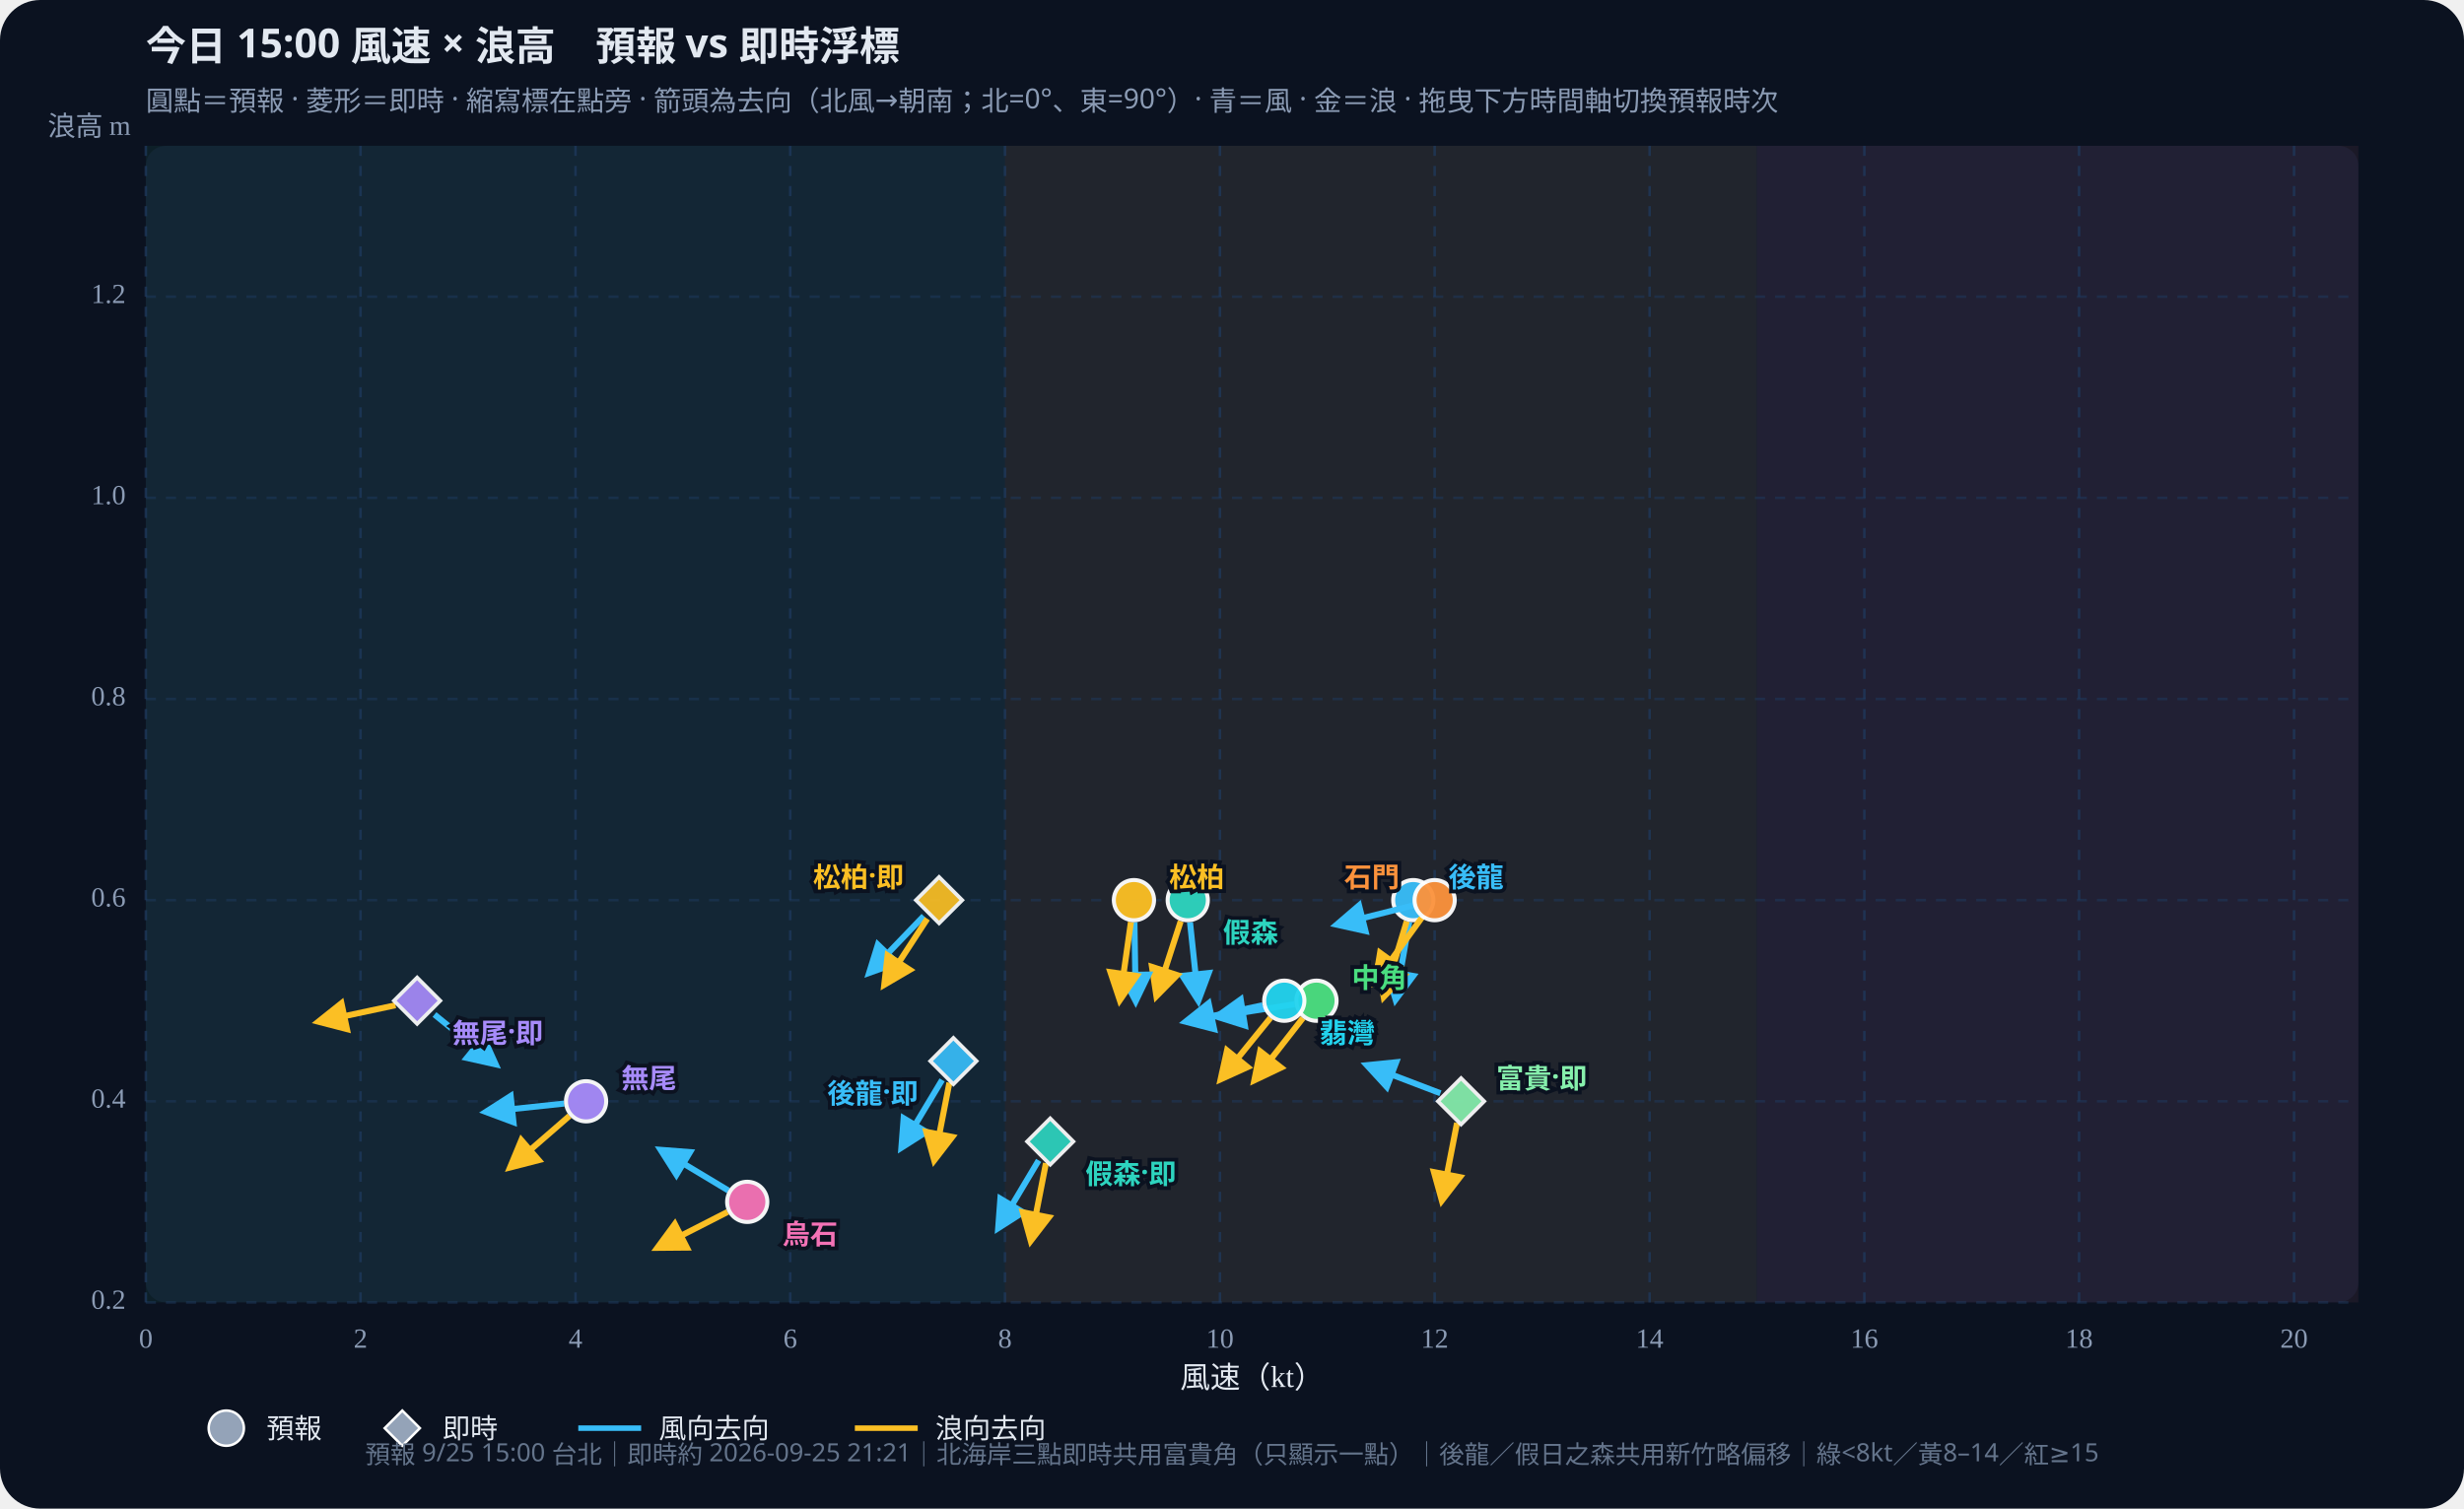
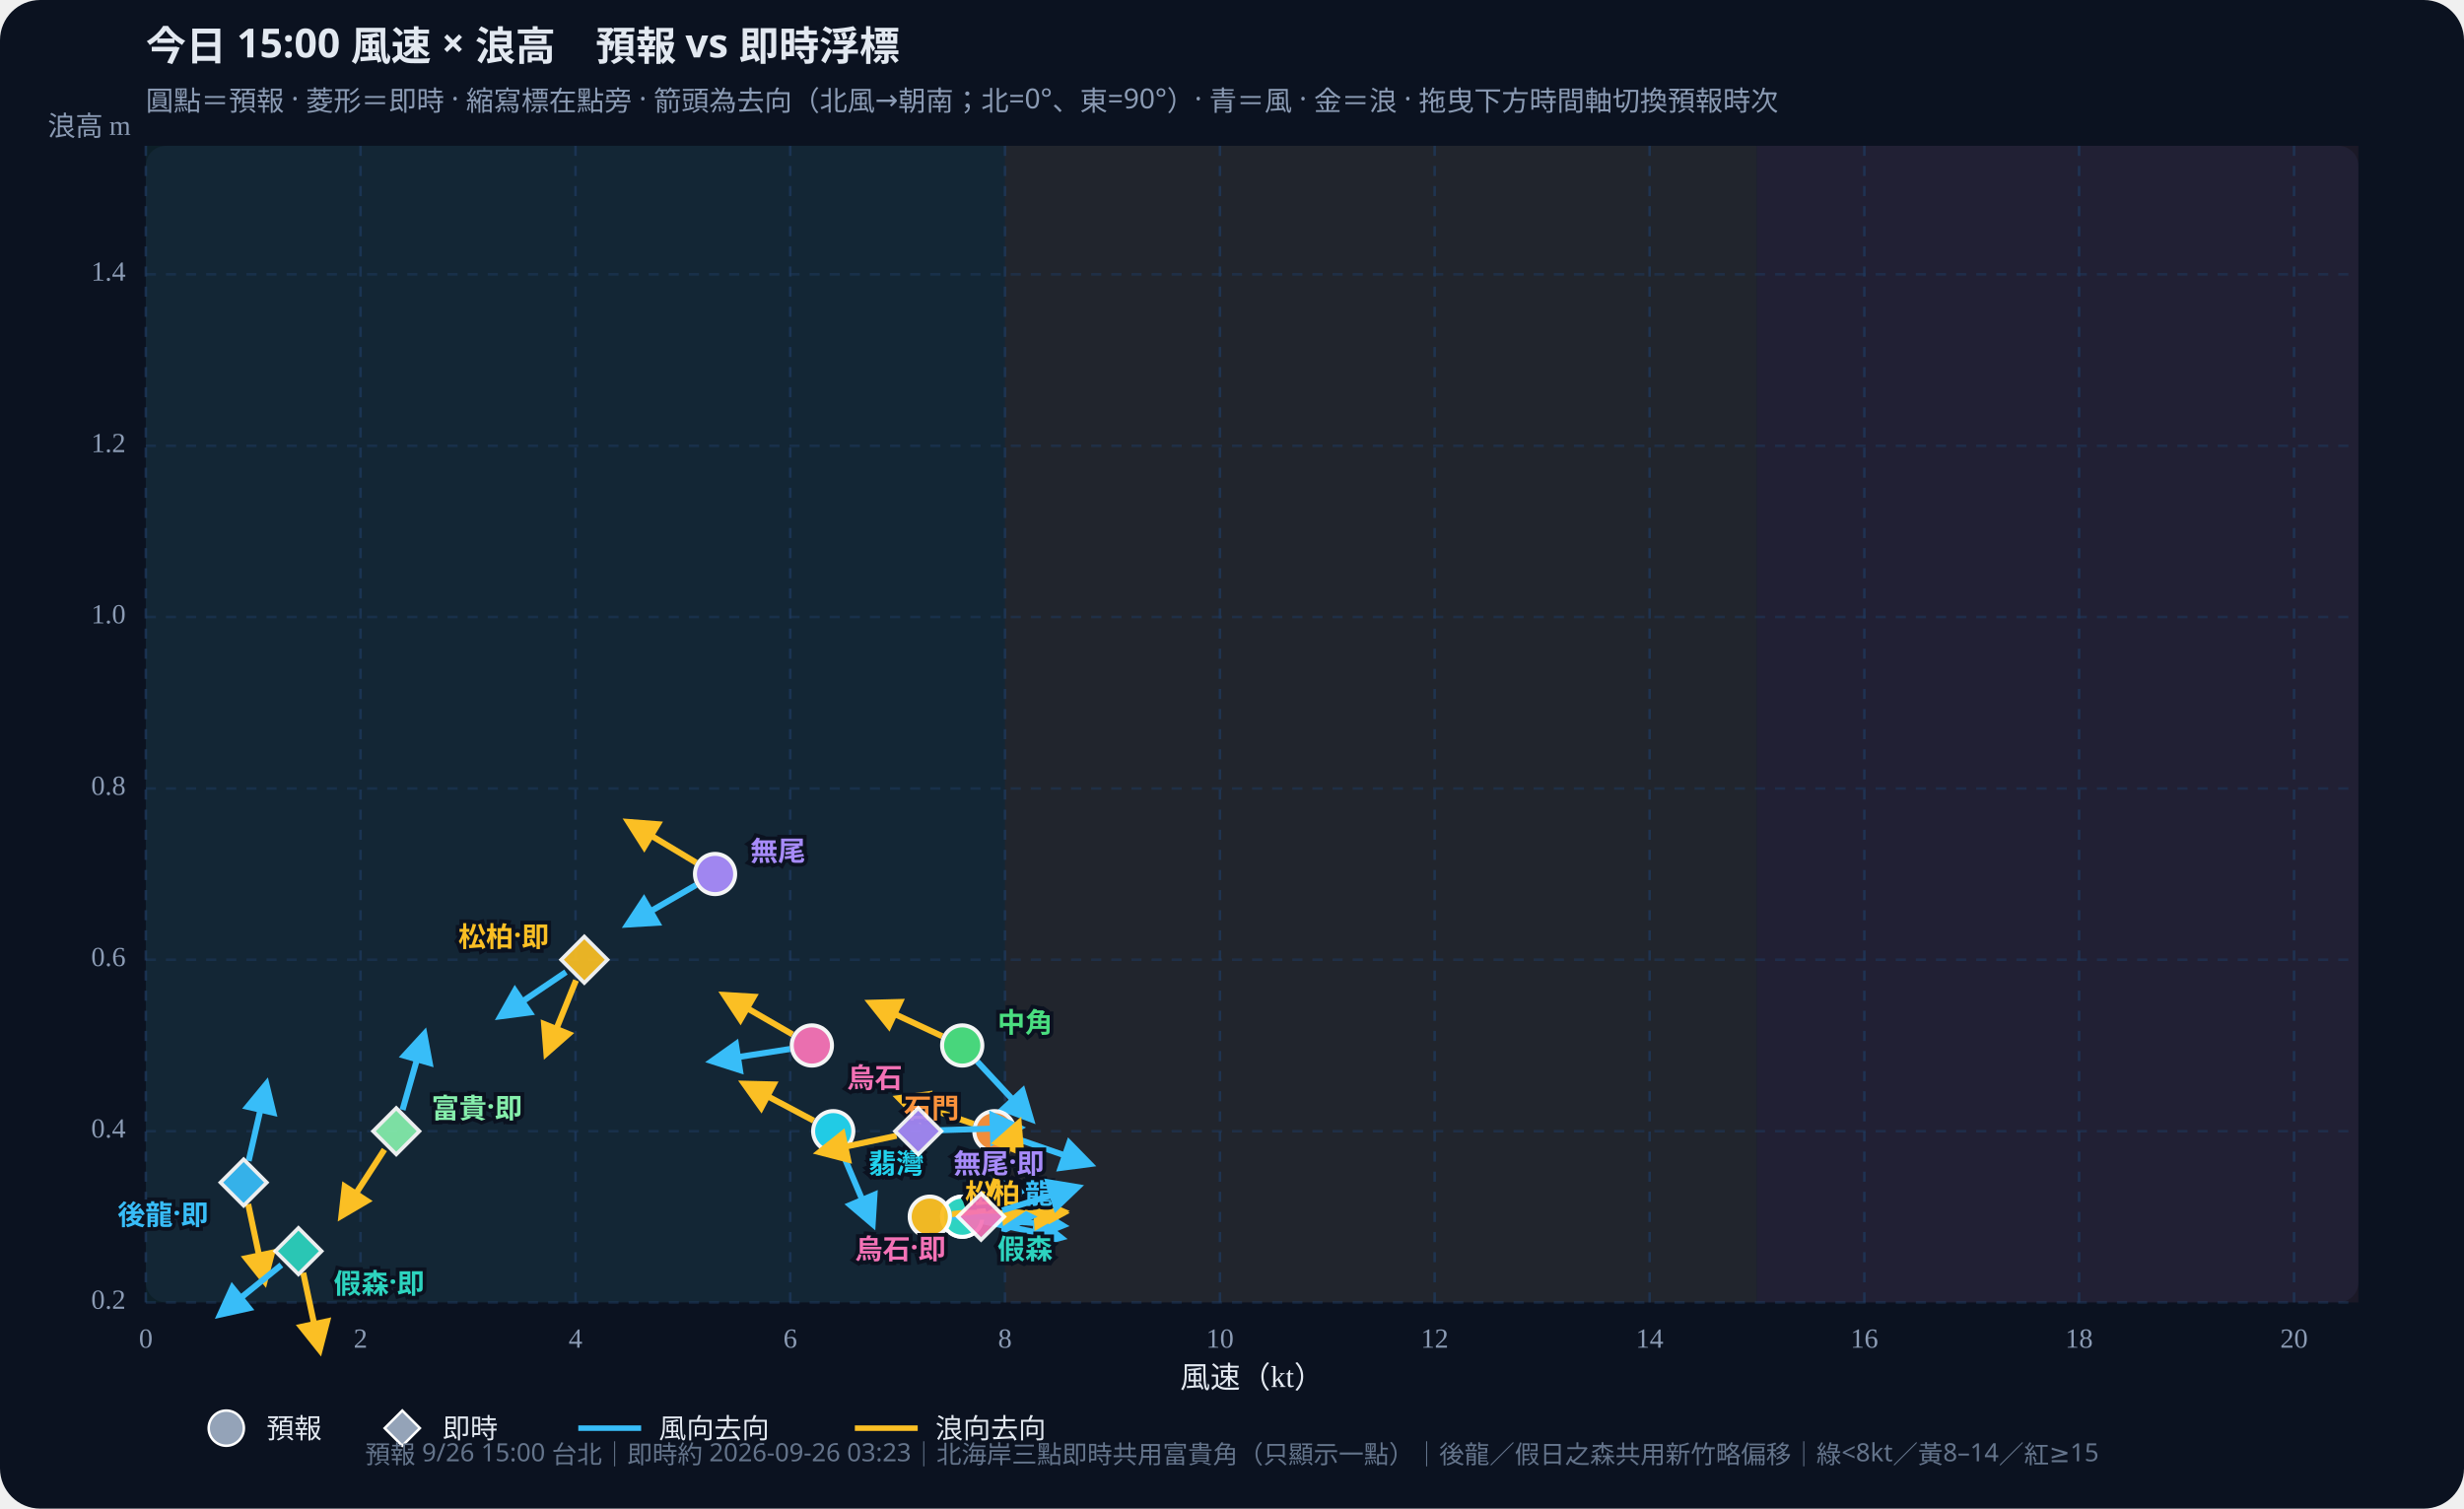
<svg xmlns="http://www.w3.org/2000/svg" id="wws-svg" viewBox="0 0 980 600" role="img" aria-label="風速與浪高散佈圖，可拖曳時間軸切換預報時次" style="width:100%;height:auto;display:block">
  <rect width="980" height="600" fill="#0b1220" rx="16" />
  <rect x="58" y="58" width="880" height="460" fill="#111a2e" rx="8" />
  <rect x="58.0" y="58" width="341.7" height="460" fill="#34d399" opacity="0.07" />
  <rect x="399.7" y="58" width="299.0" height="460" fill="#fbbf24" opacity="0.07" />
  <rect x="698.8" y="58" width="239.2" height="460" fill="#fb7185" opacity="0.07" />
  <defs>
    <marker id="arrow-38bdf8" viewBox="0 0 10 10" refX="8" refY="5" markerWidth="6" markerHeight="6" orient="auto-start-reverse">
      <path d="M0,0 L10,5 L0,10 z" fill="#38bdf8" />
    </marker>
    <marker id="arrow-fbbf24" viewBox="0 0 10 10" refX="8" refY="5" markerWidth="6" markerHeight="6" orient="auto-start-reverse">
      <path d="M0,0 L10,5 L0,10 z" fill="#fbbf24" />
    </marker>
  </defs>
  <text id="wws-title" x="58" y="24" fill="#e2e8f0" font-size="16" font-weight="700" font-family="Noto Sans TC,system-ui,sans-serif">今日 15:00 風速 × 浪高　預報 vs 即時浮標</text>
  <text x="58" y="44" fill="#8b9bb4" font-size="11" font-family="Noto Sans TC,system-ui,sans-serif">圓點＝預報 · 菱形＝即時 · 縮寫標在點旁 · 箭頭為去向（北風→朝南；北=0°、東=90°）· 青＝風 · 金＝浪 · 拖曳下方時間軸切換預報時次</text>
  <line x1="58.0" y1="58" x2="58.0" y2="518" stroke="#1e3a5f" stroke-dasharray="4 4" opacity="0.7" />
  <text x="58.0" y="536" text-anchor="middle" fill="#8b9bb4" font-size="11">0</text>
  <line x1="143.4" y1="58" x2="143.4" y2="518" stroke="#1e3a5f" stroke-dasharray="4 4" opacity="0.7" />
  <text x="143.4" y="536" text-anchor="middle" fill="#8b9bb4" font-size="11">2</text>
  <line x1="228.9" y1="58" x2="228.9" y2="518" stroke="#1e3a5f" stroke-dasharray="4 4" opacity="0.7" />
  <text x="228.9" y="536" text-anchor="middle" fill="#8b9bb4" font-size="11">4</text>
  <line x1="314.3" y1="58" x2="314.3" y2="518" stroke="#1e3a5f" stroke-dasharray="4 4" opacity="0.7" />
  <text x="314.3" y="536" text-anchor="middle" fill="#8b9bb4" font-size="11">6</text>
  <line x1="399.7" y1="58" x2="399.7" y2="518" stroke="#1e3a5f" stroke-dasharray="4 4" opacity="0.7" />
  <text x="399.7" y="536" text-anchor="middle" fill="#8b9bb4" font-size="11">8</text>
  <line x1="485.2" y1="58" x2="485.2" y2="518" stroke="#1e3a5f" stroke-dasharray="4 4" opacity="0.7" />
  <text x="485.2" y="536" text-anchor="middle" fill="#8b9bb4" font-size="11">10</text>
  <line x1="570.6" y1="58" x2="570.6" y2="518" stroke="#1e3a5f" stroke-dasharray="4 4" opacity="0.7" />
  <text x="570.6" y="536" text-anchor="middle" fill="#8b9bb4" font-size="11">12</text>
  <line x1="656.1" y1="58" x2="656.1" y2="518" stroke="#1e3a5f" stroke-dasharray="4 4" opacity="0.7" />
  <text x="656.1" y="536" text-anchor="middle" fill="#8b9bb4" font-size="11">14</text>
  <line x1="741.5" y1="58" x2="741.5" y2="518" stroke="#1e3a5f" stroke-dasharray="4 4" opacity="0.7" />
  <text x="741.5" y="536" text-anchor="middle" fill="#8b9bb4" font-size="11">16</text>
  <line x1="826.9" y1="58" x2="826.9" y2="518" stroke="#1e3a5f" stroke-dasharray="4 4" opacity="0.7" />
  <text x="826.9" y="536" text-anchor="middle" fill="#8b9bb4" font-size="11">18</text>
  <line x1="912.4" y1="58" x2="912.4" y2="518" stroke="#1e3a5f" stroke-dasharray="4 4" opacity="0.7" />
  <text x="912.4" y="536" text-anchor="middle" fill="#8b9bb4" font-size="11">20</text>
  <line x1="58" y1="518.0" x2="938" y2="518.0" stroke="#1e3a5f" stroke-dasharray="4 4" opacity="0.5" />
  <text x="50" y="518.0" text-anchor="end" dominant-baseline="middle" fill="#8b9bb4" font-size="11">0.2</text>
-   <line x1="58" y1="438.0" x2="938" y2="438.0" stroke="#1e3a5f" stroke-dasharray="4 4" opacity="0.5" />
-   <text x="50" y="438.0" text-anchor="end" dominant-baseline="middle" fill="#8b9bb4" font-size="11">0.4</text>
-   <line x1="58" y1="358.0" x2="938" y2="358.0" stroke="#1e3a5f" stroke-dasharray="4 4" opacity="0.5" />
-   <text x="50" y="358.0" text-anchor="end" dominant-baseline="middle" fill="#8b9bb4" font-size="11">0.6</text>
-   <line x1="58" y1="278.0" x2="938" y2="278.0" stroke="#1e3a5f" stroke-dasharray="4 4" opacity="0.5" />
-   <text x="50" y="278.0" text-anchor="end" dominant-baseline="middle" fill="#8b9bb4" font-size="11">0.8</text>
-   <line x1="58" y1="198.0" x2="938" y2="198.0" stroke="#1e3a5f" stroke-dasharray="4 4" opacity="0.5" />
-   <text x="50" y="198.0" text-anchor="end" dominant-baseline="middle" fill="#8b9bb4" font-size="11">1.0</text>
-   <line x1="58" y1="118.0" x2="938" y2="118.0" stroke="#1e3a5f" stroke-dasharray="4 4" opacity="0.5" />
-   <text x="50" y="118.0" text-anchor="end" dominant-baseline="middle" fill="#8b9bb4" font-size="11">1.2</text>
+   <line x1="58" y1="449.9" x2="938" y2="449.9" stroke="#1e3a5f" stroke-dasharray="4 4" opacity="0.5" />
+   <text x="50" y="449.9" text-anchor="end" dominant-baseline="middle" fill="#8b9bb4" font-size="11">0.4</text>
+   <line x1="58" y1="381.7" x2="938" y2="381.7" stroke="#1e3a5f" stroke-dasharray="4 4" opacity="0.5" />
+   <text x="50" y="381.7" text-anchor="end" dominant-baseline="middle" fill="#8b9bb4" font-size="11">0.6</text>
+   <line x1="58" y1="313.6" x2="938" y2="313.6" stroke="#1e3a5f" stroke-dasharray="4 4" opacity="0.5" />
+   <text x="50" y="313.6" text-anchor="end" dominant-baseline="middle" fill="#8b9bb4" font-size="11">0.8</text>
+   <line x1="58" y1="245.4" x2="938" y2="245.4" stroke="#1e3a5f" stroke-dasharray="4 4" opacity="0.5" />
+   <text x="50" y="245.4" text-anchor="end" dominant-baseline="middle" fill="#8b9bb4" font-size="11">1.0</text>
+   <line x1="58" y1="177.3" x2="938" y2="177.3" stroke="#1e3a5f" stroke-dasharray="4 4" opacity="0.5" />
+   <text x="50" y="177.3" text-anchor="end" dominant-baseline="middle" fill="#8b9bb4" font-size="11">1.2</text>
+   <line x1="58" y1="109.1" x2="938" y2="109.1" stroke="#1e3a5f" stroke-dasharray="4 4" opacity="0.5" />
+   <text x="50" y="109.1" text-anchor="end" dominant-baseline="middle" fill="#8b9bb4" font-size="11">1.4</text>
  <text x="498" y="552" text-anchor="middle" fill="#e2e8f0" font-size="12">風速（kt）</text>
  <text x="52" y="54" text-anchor="end" fill="#8b9bb4" font-size="11">浪高 m</text>
  <g id="wws-forecast-layer">
-     <line x1="560.5" y1="366.7" x2="555.1" y2="397.4" stroke="#38bdf8" stroke-width="2.4" marker-end="url(#arrow-38bdf8)" />
-     <line x1="559.5" y1="366.4" x2="550.4" y2="396.3" stroke="#fbbf24" stroke-width="2.4" marker-end="url(#arrow-fbbf24)" />
-     <circle cx="562.1" cy="358.0" r="8.0" fill="#38bdf8" stroke="#fff" stroke-width="1.6" opacity="0.95" />
-     <line x1="473.3" y1="366.8" x2="476.6" y2="397.8" stroke="#38bdf8" stroke-width="2.4" marker-end="url(#arrow-38bdf8)" />
-     <line x1="469.6" y1="366.4" x2="460.0" y2="396.0" stroke="#fbbf24" stroke-width="2.4" marker-end="url(#arrow-fbbf24)" />
-     <circle cx="472.4" cy="358.0" r="8.0" fill="#2dd4bf" stroke="#fff" stroke-width="1.6" opacity="0.95" />
-     <line x1="451.2" y1="366.8" x2="451.7" y2="398.0" stroke="#38bdf8" stroke-width="2.4" marker-end="url(#arrow-38bdf8)" />
-     <line x1="449.8" y1="366.7" x2="445.4" y2="397.6" stroke="#fbbf24" stroke-width="2.4" marker-end="url(#arrow-fbbf24)" />
-     <circle cx="451.0" cy="358.0" r="8.0" fill="#fbbf24" stroke="#fff" stroke-width="1.6" opacity="0.95" />
-     <line x1="514.9" y1="399.4" x2="484.1" y2="404.3" stroke="#38bdf8" stroke-width="2.4" marker-end="url(#arrow-38bdf8)" />
-     <line x1="518.2" y1="404.9" x2="499.0" y2="429.5" stroke="#fbbf24" stroke-width="2.4" marker-end="url(#arrow-fbbf24)" />
-     <circle cx="523.6" cy="398.0" r="8.0" fill="#4ade80" stroke="#fff" stroke-width="1.6" opacity="0.95" />
-     <line x1="502.2" y1="399.8" x2="471.7" y2="406.3" stroke="#38bdf8" stroke-width="2.4" marker-end="url(#arrow-38bdf8)" />
-     <line x1="505.3" y1="404.8" x2="485.6" y2="429.1" stroke="#fbbf24" stroke-width="2.4" marker-end="url(#arrow-fbbf24)" />
-     <circle cx="510.8" cy="398.0" r="8.0" fill="#22d3ee" stroke="#fff" stroke-width="1.6" opacity="0.95" />
-     <line x1="562.1" y1="360.1" x2="531.8" y2="367.7" stroke="#38bdf8" stroke-width="2.4" marker-end="url(#arrow-38bdf8)" />
-     <line x1="565.4" y1="365.1" x2="547.1" y2="390.4" stroke="#fbbf24" stroke-width="2.4" marker-end="url(#arrow-fbbf24)" />
-     <circle cx="570.6" cy="358.0" r="8.0" fill="#fb923c" stroke="#fff" stroke-width="1.6" opacity="0.95" />
-     <line x1="224.4" y1="438.9" x2="193.4" y2="442.2" stroke="#38bdf8" stroke-width="2.4" marker-end="url(#arrow-38bdf8)" />
-     <line x1="226.5" y1="443.8" x2="203.0" y2="464.2" stroke="#fbbf24" stroke-width="2.4" marker-end="url(#arrow-fbbf24)" />
-     <circle cx="233.1" cy="438.0" r="8.0" fill="#a78bfa" stroke="#fff" stroke-width="1.6" opacity="0.95" />
-     <line x1="289.7" y1="473.5" x2="262.9" y2="457.4" stroke="#38bdf8" stroke-width="2.4" marker-end="url(#arrow-38bdf8)" />
-     <line x1="289.4" y1="482.0" x2="261.6" y2="496.2" stroke="#fbbf24" stroke-width="2.4" marker-end="url(#arrow-fbbf24)" />
-     <circle cx="297.2" cy="478.0" r="8.0" fill="#f472b6" stroke="#fff" stroke-width="1.6" opacity="0.95" />
-     <text x="576.1" y="348.0" text-anchor="start" dominant-baseline="central" fill="#38bdf8" font-size="11" font-weight="700" font-family="Noto Sans TC,system-ui,sans-serif" stroke="#0b1220" stroke-width="3" paint-order="stroke">後龍</text>
-     <text x="486.4" y="370.0" text-anchor="start" dominant-baseline="central" fill="#2dd4bf" font-size="11" font-weight="700" font-family="Noto Sans TC,system-ui,sans-serif" stroke="#0b1220" stroke-width="3" paint-order="stroke">假森</text>
-     <text x="465.0" y="348.0" text-anchor="start" dominant-baseline="central" fill="#fbbf24" font-size="11" font-weight="700" font-family="Noto Sans TC,system-ui,sans-serif" stroke="#0b1220" stroke-width="3" paint-order="stroke">松柏</text>
-     <text x="537.6" y="388.0" text-anchor="start" dominant-baseline="central" fill="#4ade80" font-size="11" font-weight="700" font-family="Noto Sans TC,system-ui,sans-serif" stroke="#0b1220" stroke-width="3" paint-order="stroke">中角</text>
-     <text x="524.8" y="410.0" text-anchor="start" dominant-baseline="central" fill="#22d3ee" font-size="11" font-weight="700" font-family="Noto Sans TC,system-ui,sans-serif" stroke="#0b1220" stroke-width="3" paint-order="stroke">翡灣</text>
-     <text x="556.6" y="348.0" text-anchor="end" dominant-baseline="central" fill="#fb923c" font-size="11" font-weight="700" font-family="Noto Sans TC,system-ui,sans-serif" stroke="#0b1220" stroke-width="3" paint-order="stroke">石門</text>
-     <text x="247.1" y="428.0" text-anchor="start" dominant-baseline="central" fill="#a78bfa" font-size="11" font-weight="700" font-family="Noto Sans TC,system-ui,sans-serif" stroke="#0b1220" stroke-width="3" paint-order="stroke">無尾</text>
-     <text x="311.2" y="490.0" text-anchor="start" dominant-baseline="central" fill="#f472b6" font-size="11" font-weight="700" font-family="Noto Sans TC,system-ui,sans-serif" stroke="#0b1220" stroke-width="3" paint-order="stroke">烏石</text>
+     <line x1="391.4" y1="484.7" x2="422.5" y2="487.4" stroke="#38bdf8" stroke-width="2.4" marker-end="url(#arrow-38bdf8)" />
+     <line x1="391.5" y1="483.6" x2="422.6" y2="482.5" stroke="#fbbf24" stroke-width="2.4" marker-end="url(#arrow-fbbf24)" />
+     <circle cx="382.7" cy="483.9" r="8.0" fill="#38bdf8" stroke="#fff" stroke-width="1.6" opacity="0.95" />
+     <line x1="391.3" y1="485.8" x2="421.8" y2="492.2" stroke="#38bdf8" stroke-width="2.4" marker-end="url(#arrow-38bdf8)" />
+     <line x1="391.4" y1="483.5" x2="422.6" y2="481.8" stroke="#fbbf24" stroke-width="2.4" marker-end="url(#arrow-fbbf24)" />
+     <circle cx="382.7" cy="483.9" r="8.0" fill="#2dd4bf" stroke="#fff" stroke-width="1.6" opacity="0.95" />
+     <line x1="378.6" y1="483.9" x2="409.8" y2="483.9" stroke="#38bdf8" stroke-width="2.4" marker-end="url(#arrow-38bdf8)" />
+     <line x1="378.6" y1="482.9" x2="409.5" y2="479.1" stroke="#fbbf24" stroke-width="2.4" marker-end="url(#arrow-fbbf24)" />
+     <circle cx="369.8" cy="483.9" r="8.0" fill="#fbbf24" stroke="#fff" stroke-width="1.6" opacity="0.95" />
+     <line x1="388.7" y1="422.2" x2="409.9" y2="445.0" stroke="#38bdf8" stroke-width="2.4" marker-end="url(#arrow-38bdf8)" />
+     <line x1="374.7" y1="412.1" x2="346.4" y2="398.9" stroke="#fbbf24" stroke-width="2.4" marker-end="url(#arrow-fbbf24)" />
+     <circle cx="382.7" cy="415.8" r="8.0" fill="#4ade80" stroke="#fff" stroke-width="1.6" opacity="0.95" />
+     <line x1="334.8" y1="458.0" x2="347.0" y2="486.7" stroke="#38bdf8" stroke-width="2.4" marker-end="url(#arrow-38bdf8)" />
+     <line x1="323.6" y1="445.7" x2="296.1" y2="431.1" stroke="#fbbf24" stroke-width="2.4" marker-end="url(#arrow-fbbf24)" />
+     <circle cx="331.4" cy="449.9" r="8.0" fill="#22d3ee" stroke="#fff" stroke-width="1.6" opacity="0.95" />
+     <line x1="403.8" y1="452.7" x2="433.3" y2="462.9" stroke="#38bdf8" stroke-width="2.4" marker-end="url(#arrow-38bdf8)" />
+     <line x1="387.2" y1="447.0" x2="357.7" y2="436.8" stroke="#fbbf24" stroke-width="2.4" marker-end="url(#arrow-fbbf24)" />
+     <circle cx="395.5" cy="449.9" r="8.0" fill="#fb923c" stroke="#fff" stroke-width="1.6" opacity="0.95" />
+     <line x1="276.8" y1="352.0" x2="249.8" y2="367.6" stroke="#38bdf8" stroke-width="2.4" marker-end="url(#arrow-38bdf8)" />
+     <line x1="276.9" y1="343.1" x2="250.1" y2="327.0" stroke="#fbbf24" stroke-width="2.4" marker-end="url(#arrow-fbbf24)" />
+     <circle cx="284.4" cy="347.6" r="8.0" fill="#a78bfa" stroke="#fff" stroke-width="1.6" opacity="0.95" />
+     <line x1="314.2" y1="417.2" x2="283.3" y2="422.0" stroke="#38bdf8" stroke-width="2.4" marker-end="url(#arrow-38bdf8)" />
+     <line x1="315.2" y1="411.4" x2="288.2" y2="395.8" stroke="#fbbf24" stroke-width="2.4" marker-end="url(#arrow-fbbf24)" />
+     <circle cx="322.9" cy="415.8" r="8.0" fill="#f472b6" stroke="#fff" stroke-width="1.6" opacity="0.95" />
+     <text x="396.7" y="473.9" text-anchor="start" dominant-baseline="central" fill="#38bdf8" font-size="11" font-weight="700" font-family="Noto Sans TC,system-ui,sans-serif" stroke="#0b1220" stroke-width="3" paint-order="stroke">後龍</text>
+     <text x="396.7" y="495.9" text-anchor="start" dominant-baseline="central" fill="#2dd4bf" font-size="11" font-weight="700" font-family="Noto Sans TC,system-ui,sans-serif" stroke="#0b1220" stroke-width="3" paint-order="stroke">假森</text>
+     <text x="383.8" y="473.9" text-anchor="start" dominant-baseline="central" fill="#fbbf24" font-size="11" font-weight="700" font-family="Noto Sans TC,system-ui,sans-serif" stroke="#0b1220" stroke-width="3" paint-order="stroke">松柏</text>
+     <text x="396.7" y="405.8" text-anchor="start" dominant-baseline="central" fill="#4ade80" font-size="11" font-weight="700" font-family="Noto Sans TC,system-ui,sans-serif" stroke="#0b1220" stroke-width="3" paint-order="stroke">中角</text>
+     <text x="345.4" y="461.9" text-anchor="start" dominant-baseline="central" fill="#22d3ee" font-size="11" font-weight="700" font-family="Noto Sans TC,system-ui,sans-serif" stroke="#0b1220" stroke-width="3" paint-order="stroke">翡灣</text>
+     <text x="381.5" y="439.9" text-anchor="end" dominant-baseline="central" fill="#fb923c" font-size="11" font-weight="700" font-family="Noto Sans TC,system-ui,sans-serif" stroke="#0b1220" stroke-width="3" paint-order="stroke">石門</text>
+     <text x="298.4" y="337.6" text-anchor="start" dominant-baseline="central" fill="#a78bfa" font-size="11" font-weight="700" font-family="Noto Sans TC,system-ui,sans-serif" stroke="#0b1220" stroke-width="3" paint-order="stroke">無尾</text>
+     <text x="336.9" y="427.8" text-anchor="start" dominant-baseline="central" fill="#f472b6" font-size="11" font-weight="700" font-family="Noto Sans TC,system-ui,sans-serif" stroke="#0b1220" stroke-width="3" paint-order="stroke">烏石</text>
  </g>
  <g id="wws-live-layer">
-     <line x1="374.7" y1="429.5" x2="358.6" y2="456.3" stroke="#38bdf8" stroke-width="2.4" marker-end="url(#arrow-38bdf8)" />
-     <line x1="377.6" y1="430.6" x2="371.6" y2="461.3" stroke="#fbbf24" stroke-width="2.4" marker-end="url(#arrow-fbbf24)" />
-     <polygon points="379.2,412.8 388.4,422.0 379.2,431.2 370.0,422.0" fill="#38bdf8" stroke="#fff" stroke-width="1.5" opacity="0.92" />
-     <line x1="413.1" y1="461.5" x2="397.1" y2="488.3" stroke="#38bdf8" stroke-width="2.4" marker-end="url(#arrow-38bdf8)" />
-     <line x1="416.0" y1="462.6" x2="410.0" y2="493.3" stroke="#fbbf24" stroke-width="2.4" marker-end="url(#arrow-fbbf24)" />
-     <polygon points="417.7,444.8 426.9,454.0 417.7,463.2 408.5,454.0" fill="#2dd4bf" stroke="#fff" stroke-width="1.5" opacity="0.92" />
-     <line x1="367.4" y1="364.3" x2="345.8" y2="386.8" stroke="#38bdf8" stroke-width="2.4" marker-end="url(#arrow-38bdf8)" />
-     <line x1="368.8" y1="365.4" x2="351.8" y2="391.5" stroke="#fbbf24" stroke-width="2.4" marker-end="url(#arrow-fbbf24)" />
-     <polygon points="373.5,348.8 382.7,358.0 373.5,367.2 364.3,358.0" fill="#fbbf24" stroke="#fff" stroke-width="1.5" opacity="0.92" />
-     <line x1="572.9" y1="434.8" x2="543.8" y2="423.7" stroke="#38bdf8" stroke-width="2.4" marker-end="url(#arrow-38bdf8)" />
-     <line x1="579.5" y1="446.6" x2="573.5" y2="477.3" stroke="#fbbf24" stroke-width="2.4" marker-end="url(#arrow-fbbf24)" />
-     <polygon points="581.1,428.8 590.3,438.0 581.1,447.2 571.9,438.0" fill="#86efac" stroke="#fff" stroke-width="1.5" opacity="0.92" />
-     <line x1="172.8" y1="403.5" x2="197.0" y2="423.2" stroke="#38bdf8" stroke-width="2.4" marker-end="url(#arrow-38bdf8)" />
-     <line x1="157.3" y1="399.8" x2="126.8" y2="406.3" stroke="#fbbf24" stroke-width="2.4" marker-end="url(#arrow-fbbf24)" />
-     <polygon points="165.9,388.8 175.1,398.0 165.9,407.2 156.7,398.0" fill="#a78bfa" stroke="#fff" stroke-width="1.5" opacity="0.92" />
-     <text x="365.2" y="434.0" text-anchor="end" dominant-baseline="central" fill="#38bdf8" font-size="11" font-weight="700" font-family="Noto Sans TC,system-ui,sans-serif" stroke="#0b1220" stroke-width="3" paint-order="stroke">後龍·即</text>
-     <text x="431.7" y="466.0" text-anchor="start" dominant-baseline="central" fill="#2dd4bf" font-size="11" font-weight="700" font-family="Noto Sans TC,system-ui,sans-serif" stroke="#0b1220" stroke-width="3" paint-order="stroke">假森·即</text>
-     <text x="359.5" y="348.0" text-anchor="end" dominant-baseline="central" fill="#fbbf24" font-size="11" font-weight="700" font-family="Noto Sans TC,system-ui,sans-serif" stroke="#0b1220" stroke-width="3" paint-order="stroke">松柏·即</text>
-     <text x="595.1" y="428.0" text-anchor="start" dominant-baseline="central" fill="#86efac" font-size="11" font-weight="700" font-family="Noto Sans TC,system-ui,sans-serif" stroke="#0b1220" stroke-width="3" paint-order="stroke">富貴·即</text>
-     <text x="179.9" y="410.0" text-anchor="start" dominant-baseline="central" fill="#a78bfa" font-size="11" font-weight="700" font-family="Noto Sans TC,system-ui,sans-serif" stroke="#0b1220" stroke-width="3" paint-order="stroke">無尾·即</text>
+     <line x1="98.9" y1="461.7" x2="105.9" y2="431.3" stroke="#38bdf8" stroke-width="2.4" marker-end="url(#arrow-38bdf8)" />
+     <line x1="98.7" y1="478.9" x2="105.2" y2="509.4" stroke="#fbbf24" stroke-width="2.4" marker-end="url(#arrow-fbbf24)" />
+     <polygon points="96.9,461.1 106.1,470.3 96.9,479.5 87.7,470.3" fill="#38bdf8" stroke="#fff" stroke-width="1.5" opacity="0.92" />
+     <line x1="111.9" y1="503.1" x2="87.7" y2="522.7" stroke="#38bdf8" stroke-width="2.4" marker-end="url(#arrow-38bdf8)" />
+     <line x1="120.6" y1="506.2" x2="127.1" y2="536.7" stroke="#fbbf24" stroke-width="2.4" marker-end="url(#arrow-fbbf24)" />
+     <polygon points="118.7,488.4 127.9,497.6 118.7,506.8 109.5,497.6" fill="#2dd4bf" stroke="#fff" stroke-width="1.5" opacity="0.92" />
+     <line x1="225.1" y1="386.6" x2="199.2" y2="404.1" stroke="#38bdf8" stroke-width="2.4" marker-end="url(#arrow-38bdf8)" />
+     <line x1="229.1" y1="389.9" x2="217.4" y2="418.8" stroke="#fbbf24" stroke-width="2.4" marker-end="url(#arrow-fbbf24)" />
+     <polygon points="232.4,372.5 241.6,381.7 232.4,390.9 223.2,381.7" fill="#fbbf24" stroke="#fff" stroke-width="1.5" opacity="0.92" />
+     <line x1="160.1" y1="441.4" x2="168.7" y2="411.4" stroke="#38bdf8" stroke-width="2.4" marker-end="url(#arrow-38bdf8)" />
+     <line x1="152.9" y1="457.2" x2="135.9" y2="483.4" stroke="#fbbf24" stroke-width="2.4" marker-end="url(#arrow-fbbf24)" />
+     <polygon points="157.6,440.7 166.8,449.9 157.6,459.1 148.4,449.9" fill="#86efac" stroke="#fff" stroke-width="1.5" opacity="0.92" />
+     <line x1="374.0" y1="449.5" x2="405.2" y2="448.5" stroke="#38bdf8" stroke-width="2.4" marker-end="url(#arrow-38bdf8)" />
+     <line x1="356.6" y1="451.7" x2="326.1" y2="458.2" stroke="#fbbf24" stroke-width="2.4" marker-end="url(#arrow-fbbf24)" />
+     <polygon points="365.2,440.7 374.4,449.9 365.2,459.1 356.0,449.9" fill="#a78bfa" stroke="#fff" stroke-width="1.5" opacity="0.92" />
+     <line x1="398.6" y1="481.4" x2="428.4" y2="472.2" stroke="#38bdf8" stroke-width="2.4" marker-end="url(#arrow-38bdf8)" />
+     <line x1="393.4" y1="475.8" x2="405.1" y2="446.8" stroke="#fbbf24" stroke-width="2.4" marker-end="url(#arrow-fbbf24)" />
+     <polygon points="390.2,474.7 399.4,483.9 390.2,493.1 381.0,483.9" fill="#f472b6" stroke="#fff" stroke-width="1.5" opacity="0.92" />
+     <text x="82.9" y="482.3" text-anchor="end" dominant-baseline="central" fill="#38bdf8" font-size="11" font-weight="700" font-family="Noto Sans TC,system-ui,sans-serif" stroke="#0b1220" stroke-width="3" paint-order="stroke">後龍·即</text>
+     <text x="132.7" y="509.6" text-anchor="start" dominant-baseline="central" fill="#2dd4bf" font-size="11" font-weight="700" font-family="Noto Sans TC,system-ui,sans-serif" stroke="#0b1220" stroke-width="3" paint-order="stroke">假森·即</text>
+     <text x="218.4" y="371.7" text-anchor="end" dominant-baseline="central" fill="#fbbf24" font-size="11" font-weight="700" font-family="Noto Sans TC,system-ui,sans-serif" stroke="#0b1220" stroke-width="3" paint-order="stroke">松柏·即</text>
+     <text x="171.6" y="439.9" text-anchor="start" dominant-baseline="central" fill="#86efac" font-size="11" font-weight="700" font-family="Noto Sans TC,system-ui,sans-serif" stroke="#0b1220" stroke-width="3" paint-order="stroke">富貴·即</text>
+     <text x="379.2" y="461.9" text-anchor="start" dominant-baseline="central" fill="#a78bfa" font-size="11" font-weight="700" font-family="Noto Sans TC,system-ui,sans-serif" stroke="#0b1220" stroke-width="3" paint-order="stroke">無尾·即</text>
+     <text x="376.2" y="495.9" text-anchor="end" dominant-baseline="central" fill="#f472b6" font-size="11" font-weight="700" font-family="Noto Sans TC,system-ui,sans-serif" stroke="#0b1220" stroke-width="3" paint-order="stroke">烏石·即</text>
  </g>
  <circle cx="90" cy="568" r="7" fill="#94a3b8" stroke="#fff" />
  <text x="106" y="572" fill="#e2e8f0" font-size="11" font-family="Noto Sans TC,system-ui,sans-serif">預報</text>
  <polygon points="160,561 167,568 160,575 153,568" fill="#94a3b8" stroke="#fff" />
  <text x="176" y="572" fill="#e2e8f0" font-size="11" font-family="Noto Sans TC,system-ui,sans-serif">即時</text>
  <line x1="230" y1="568" x2="255" y2="568" stroke="#38bdf8" stroke-width="2.2" />
  <text x="262" y="572" fill="#e2e8f0" font-size="11" font-family="Noto Sans TC,system-ui,sans-serif">風向去向</text>
  <line x1="340" y1="568" x2="365" y2="568" stroke="#fbbf24" stroke-width="2.2" />
  <text x="372" y="572" fill="#e2e8f0" font-size="11" font-family="Noto Sans TC,system-ui,sans-serif">浪向去向</text>
-   <text id="wws-foot" x="490" y="582" text-anchor="middle" fill="#64748b" font-size="10" font-family="Noto Sans TC,system-ui,sans-serif">預報 9/25 15:00 台北｜即時約 2026-09-25 21:21｜北海岸三點即時共用富貴角（只顯示一點）｜後龍／假日之森共用新竹略偏移｜綠&lt;8kt／黃8–14／紅≥15</text>
+   <text id="wws-foot" x="490" y="582" text-anchor="middle" fill="#64748b" font-size="10" font-family="Noto Sans TC,system-ui,sans-serif">預報 9/26 15:00 台北｜即時約 2026-09-26 03:23｜北海岸三點即時共用富貴角（只顯示一點）｜後龍／假日之森共用新竹略偏移｜綠&lt;8kt／黃8–14／紅≥15</text>
</svg>
